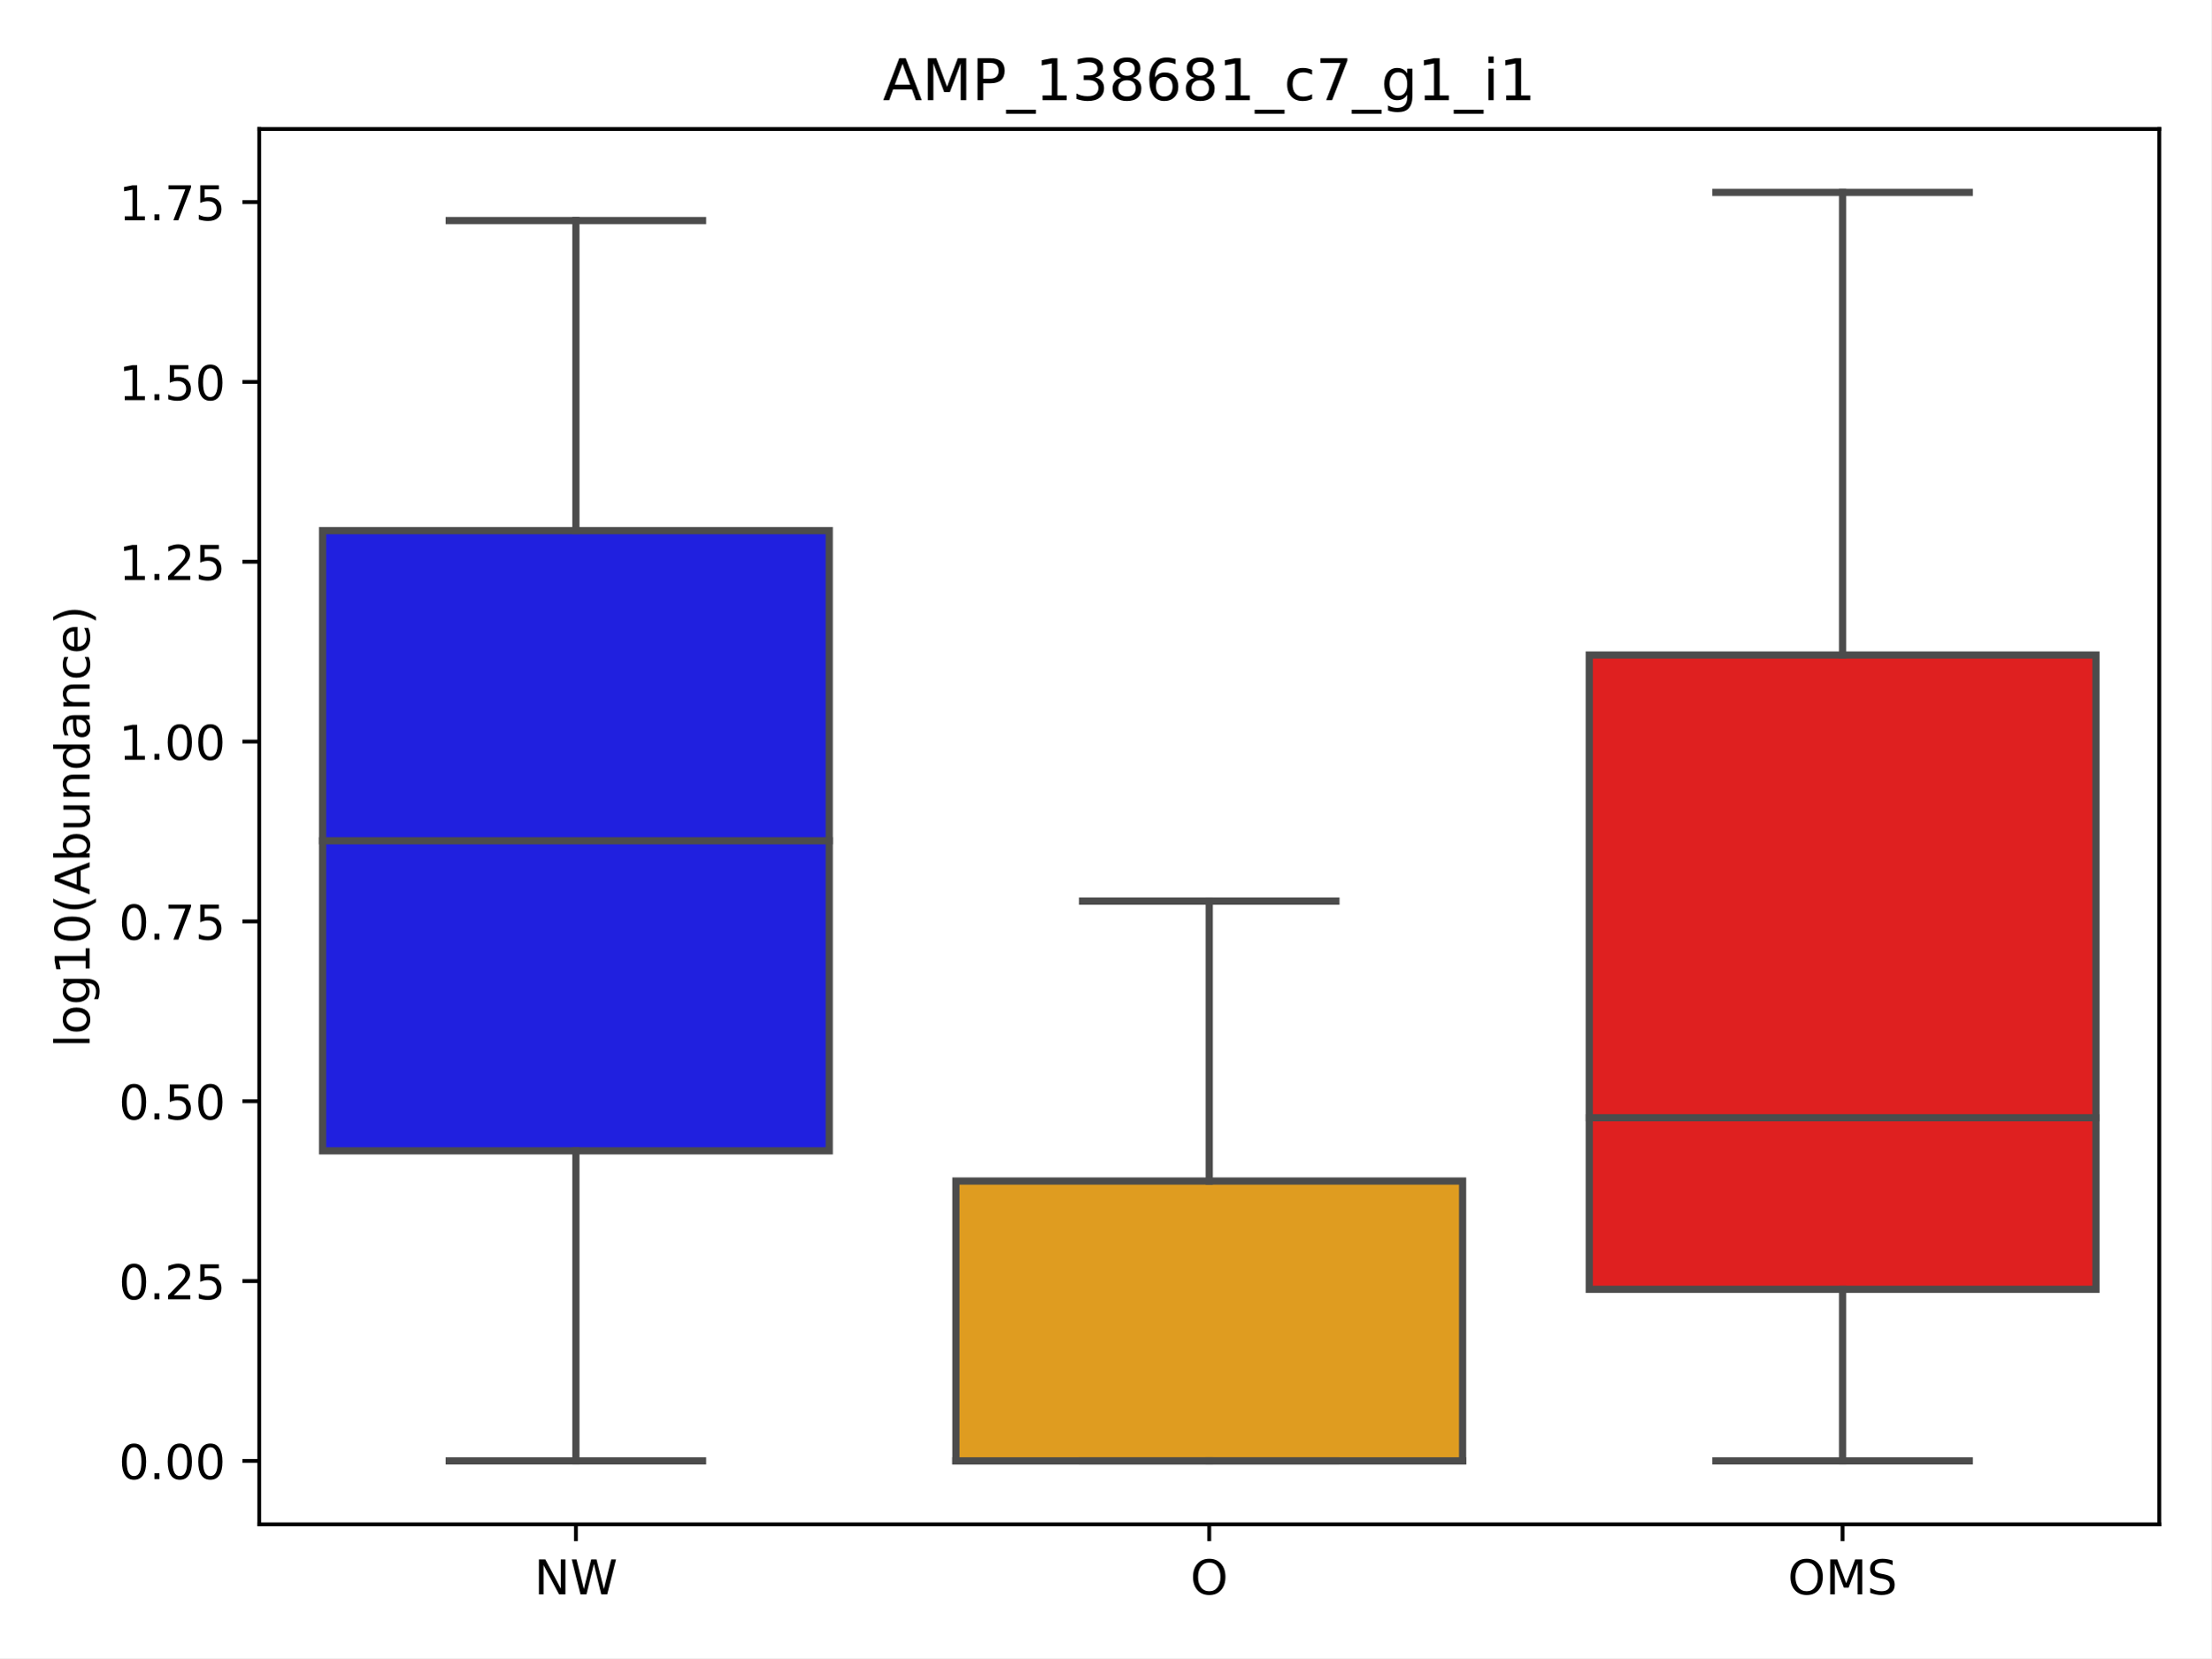
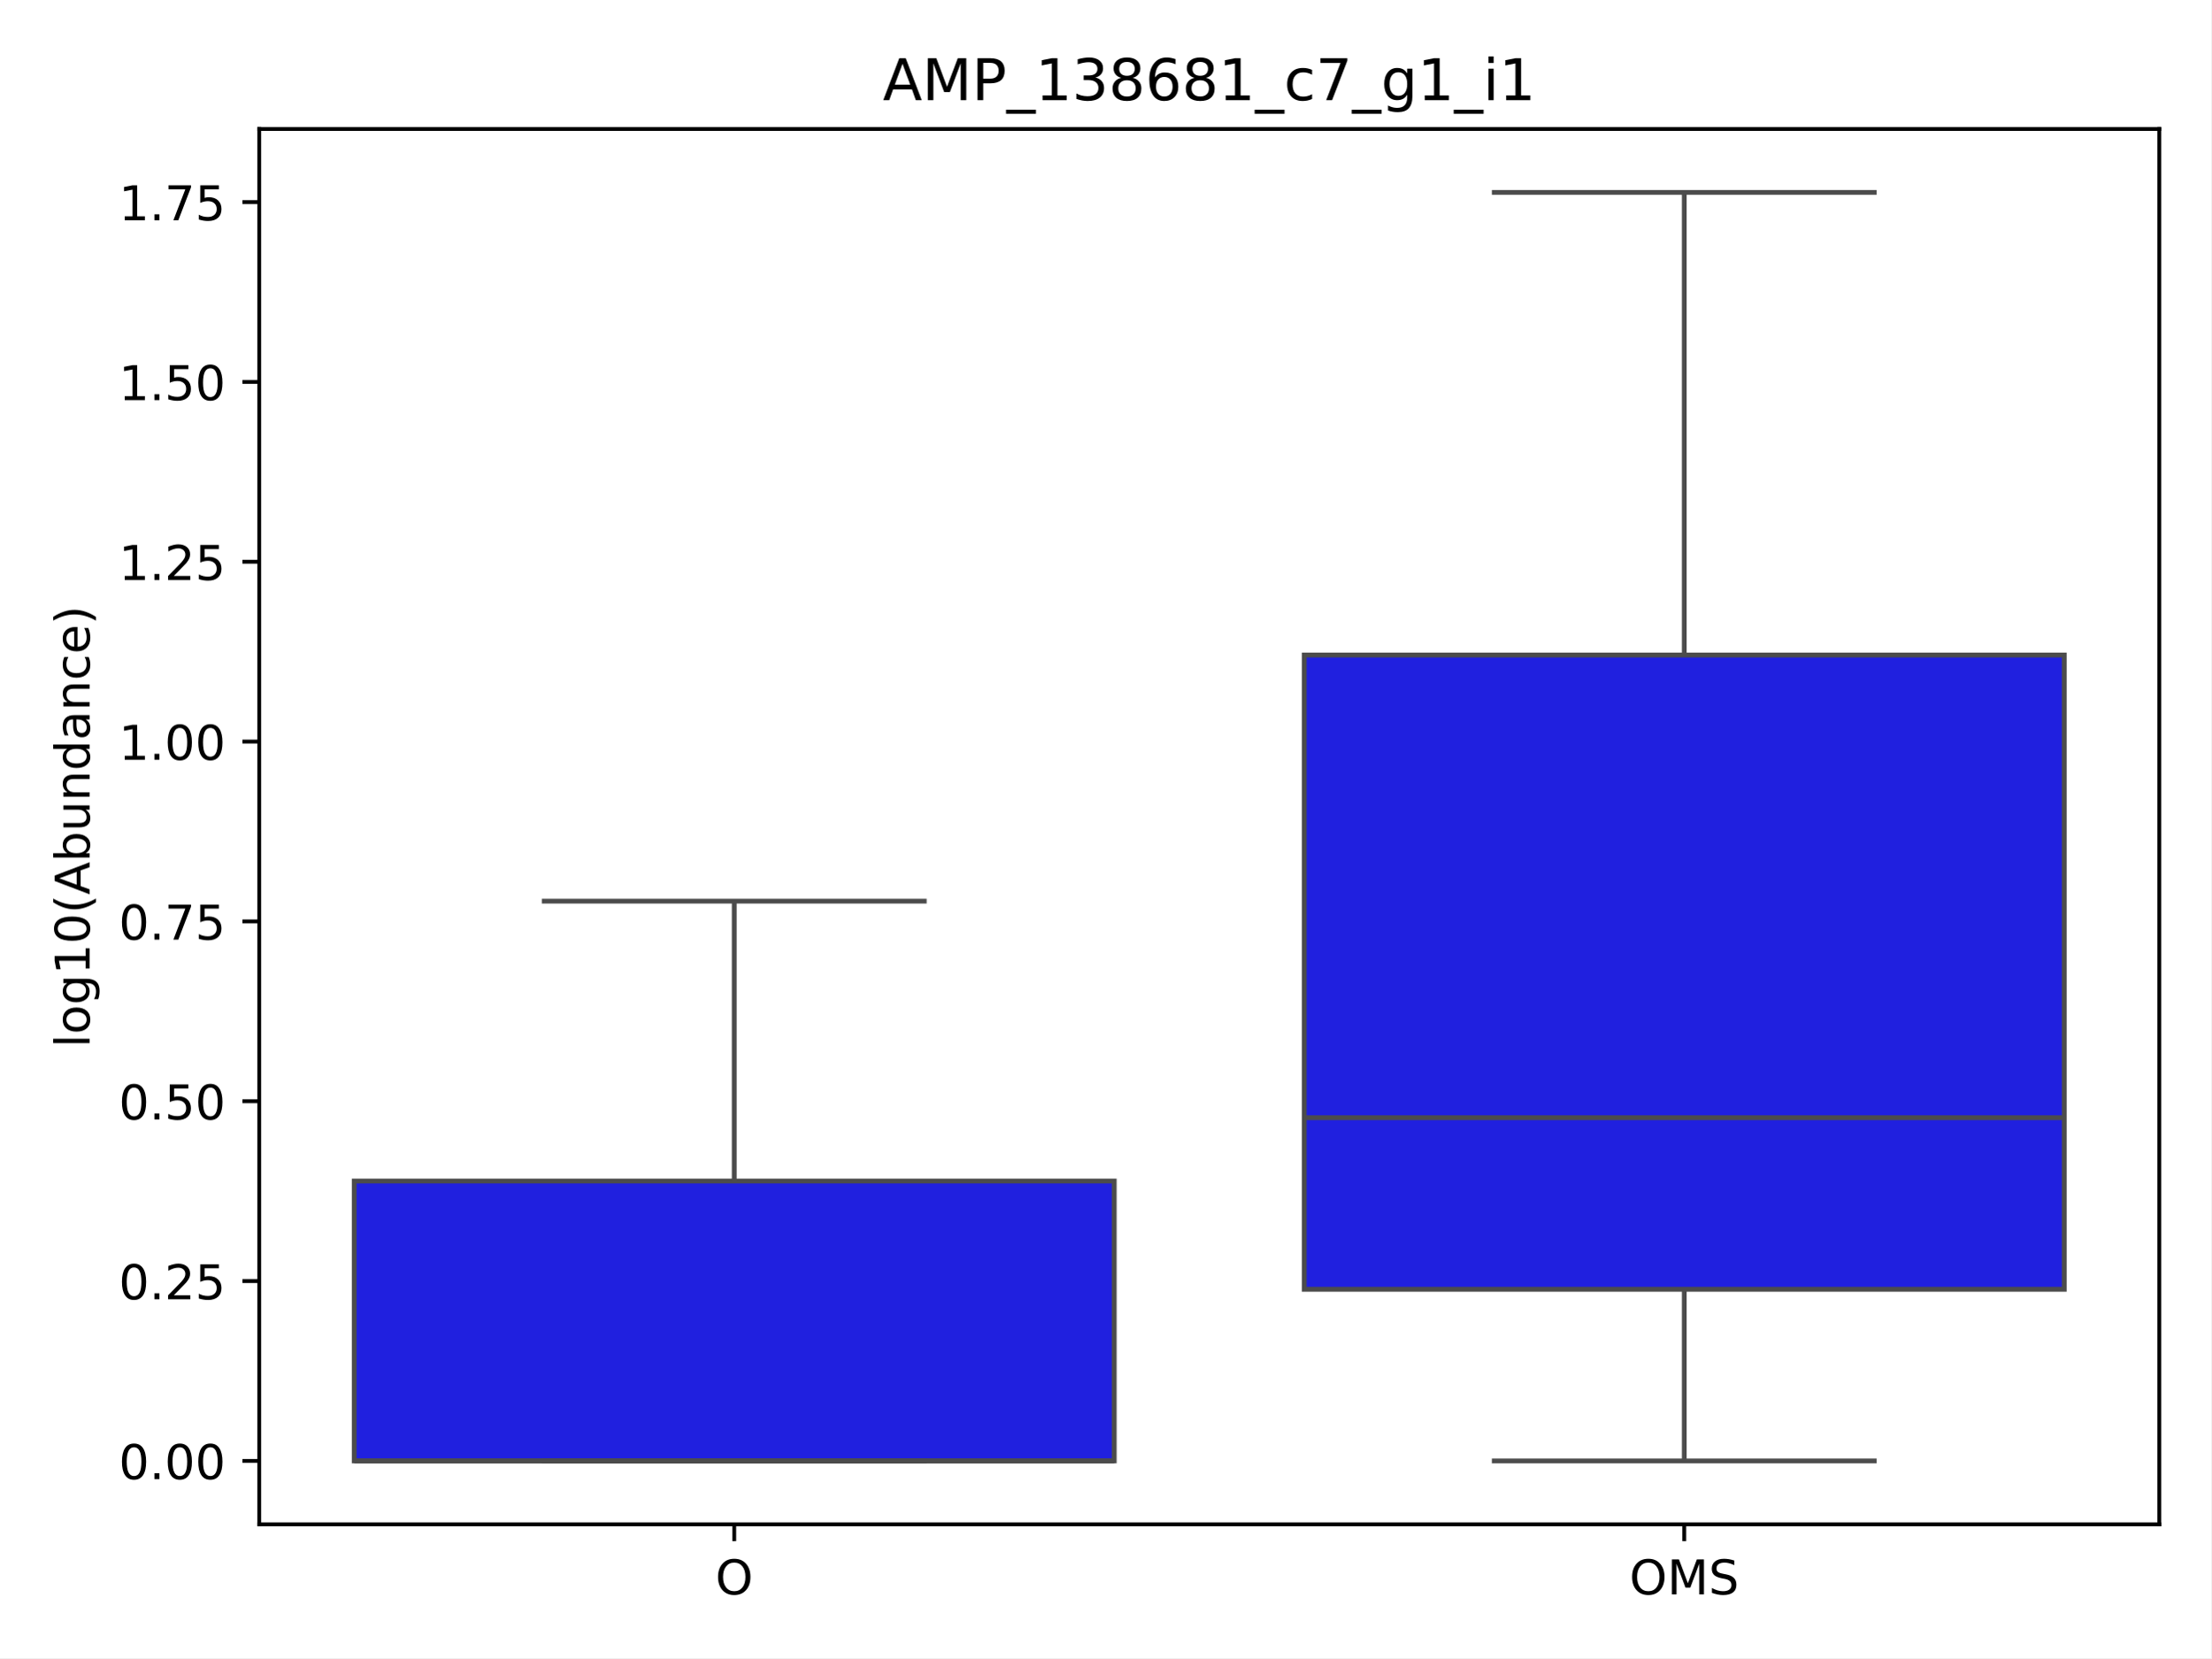
<svg xmlns="http://www.w3.org/2000/svg" xmlns:xlink="http://www.w3.org/1999/xlink" width="460.8pt" height="345.6pt" viewBox="0 0 460.8 345.6" version="1.1">
  <defs>
    <style type="text/css">*{stroke-linejoin: round; stroke-linecap: butt}</style>
  </defs>
  <g id="figure_1">
    <g id="patch_1">
      <path d="M 0 345.6  L 460.8 345.6  L 460.8 0  L 0 0  z " style="fill: #ffffff" />
    </g>
    <g id="axes_1">
      <g id="patch_2">
        <path d="M 54.02 317.72  L 450 317.72  L 450 26.88  L 54.02 26.88  z " style="fill: #ffffff" />
      </g>
-       <g id="patch_3">
-         <path d="M 67.219 239.868  L 172.814 239.868  L 172.814 110.603  L 67.219 110.603  L 67.219 239.868  z " clip-path="url(#p991f841115)" style="fill: #2020df; stroke: #4c4c4c; stroke-width: 1.5; stroke-linejoin: miter" />
-       </g>
-       <g id="patch_4">
-         <path d="M 199.213 304.5  L 304.807 304.5  L 304.807 246.164  L 199.213 246.164  L 199.213 304.5  z " clip-path="url(#p991f841115)" style="fill: #df9c20; stroke: #4c4c4c; stroke-width: 1.5; stroke-linejoin: miter" />
-       </g>
-       <g id="patch_5">
-         <path d="M 331.206 268.731  L 436.801 268.731  L 436.801 136.531  L 331.206 136.531  L 331.206 268.731  z " clip-path="url(#p991f841115)" style="fill: #df2020; stroke: #4c4c4c; stroke-width: 1.5; stroke-linejoin: miter" />
-       </g>
      <g id="matplotlib.axis_1">
        <g id="xtick_1">
          <g id="line2d_1">
            <defs>
-               <path id="mb2ff67a73b" d="M 0 0  L 0 3.5  " style="stroke: #000000; stroke-width: 0.8" />
+               <path id="md6ec3b4d05" d="M 0 0  L 0 3.5  " style="stroke: #000000; stroke-width: 0.8" />
            </defs>
            <g>
-               <use xlink:href="#mb2ff67a73b" x="120.017" y="317.72" style="stroke: #000000; stroke-width: 0.8" />
+               <use xlink:href="#md6ec3b4d05" x="153.015" y="317.72" style="stroke: #000000; stroke-width: 0.8" />
            </g>
          </g>
          <g id="text_1">
-             <g transform="translate(111.3323 332.3184) scale(0.1 -0.1)">
-               <defs>
-                 <path id="DejaVuSans-4e" d="M 628 4666  L 1478 4666  L 3547 763  L 3547 4666  L 4159 4666  L 4159 0  L 3309 0  L 1241 3903  L 1241 0  L 628 0  L 628 4666  z " transform="scale(0.015625)" />
-                 <path id="DejaVuSans-57" d="M 213 4666  L 850 4666  L 1831 722  L 2809 4666  L 3519 4666  L 4500 722  L 5478 4666  L 6119 4666  L 4947 0  L 4153 0  L 3169 4050  L 2175 0  L 1381 0  L 213 4666  z " transform="scale(0.015625)" />
-               </defs>
-               <use xlink:href="#DejaVuSans-4e" />
-               <use xlink:href="#DejaVuSans-57" x="74.805" />
+             <g transform="translate(149.0791 332.3184) scale(0.1 -0.1)">
+               <defs>
+                 <path id="DejaVuSans-4f" d="M 2522 4238  Q 1834 4238 1429 3725  Q 1025 3213 1025 2328  Q 1025 1447 1429 934  Q 1834 422 2522 422  Q 3209 422 3611 934  Q 4013 1447 4013 2328  Q 4013 3213 3611 3725  Q 3209 4238 2522 4238  z M 2522 4750  Q 3503 4750 4090 4092  Q 4678 3434 4678 2328  Q 4678 1225 4090 567  Q 3503 -91 2522 -91  Q 1538 -91 948 565  Q 359 1222 359 2328  Q 359 3434 948 4092  Q 1538 4750 2522 4750  z " transform="scale(0.015625)" />
+               </defs>
+               <use xlink:href="#DejaVuSans-4f" />
            </g>
          </g>
        </g>
        <g id="xtick_2">
          <g id="line2d_2">
            <g>
-               <use xlink:href="#mb2ff67a73b" x="252.01" y="317.72" style="stroke: #000000; stroke-width: 0.8" />
+               <use xlink:href="#md6ec3b4d05" x="351.005" y="317.72" style="stroke: #000000; stroke-width: 0.8" />
            </g>
          </g>
          <g id="text_2">
-             <g transform="translate(248.0741 332.3184) scale(0.1 -0.1)">
-               <defs>
-                 <path id="DejaVuSans-4f" d="M 2522 4238  Q 1834 4238 1429 3725  Q 1025 3213 1025 2328  Q 1025 1447 1429 934  Q 1834 422 2522 422  Q 3209 422 3611 934  Q 4013 1447 4013 2328  Q 4013 3213 3611 3725  Q 3209 4238 2522 4238  z M 2522 4750  Q 3503 4750 4090 4092  Q 4678 3434 4678 2328  Q 4678 1225 4090 567  Q 3503 -91 2522 -91  Q 1538 -91 948 565  Q 359 1222 359 2328  Q 359 3434 948 4092  Q 1538 4750 2522 4750  z " transform="scale(0.015625)" />
-               </defs>
-               <use xlink:href="#DejaVuSans-4f" />
-             </g>
-           </g>
-         </g>
-         <g id="xtick_3">
-           <g id="line2d_3">
-             <g>
-               <use xlink:href="#mb2ff67a73b" x="384.003" y="317.72" style="stroke: #000000; stroke-width: 0.8" />
-             </g>
-           </g>
-           <g id="text_3">
-             <g transform="translate(372.5791 332.3184) scale(0.1 -0.1)">
+             <g transform="translate(339.5808 332.3184) scale(0.1 -0.1)">
              <defs>
                <path id="DejaVuSans-4d" d="M 628 4666  L 1569 4666  L 2759 1491  L 3956 4666  L 4897 4666  L 4897 0  L 4281 0  L 4281 4097  L 3078 897  L 2444 897  L 1241 4097  L 1241 0  L 628 0  L 628 4666  z " transform="scale(0.015625)" />
                <path id="DejaVuSans-53" d="M 3425 4513  L 3425 3897  Q 3066 4069 2747 4153  Q 2428 4238 2131 4238  Q 1616 4238 1336 4038  Q 1056 3838 1056 3469  Q 1056 3159 1242 3001  Q 1428 2844 1947 2747  L 2328 2669  Q 3034 2534 3370 2195  Q 3706 1856 3706 1288  Q 3706 609 3251 259  Q 2797 -91 1919 -91  Q 1588 -91 1214 -16  Q 841 59 441 206  L 441 856  Q 825 641 1194 531  Q 1563 422 1919 422  Q 2459 422 2753 634  Q 3047 847 3047 1241  Q 3047 1584 2836 1778  Q 2625 1972 2144 2069  L 1759 2144  Q 1053 2284 737 2584  Q 422 2884 422 3419  Q 422 4038 858 4394  Q 1294 4750 2059 4750  Q 2388 4750 2728 4690  Q 3069 4631 3425 4513  z " transform="scale(0.015625)" />
              </defs>
              <use xlink:href="#DejaVuSans-4f" />
              <use xlink:href="#DejaVuSans-4d" x="78.711" />
              <use xlink:href="#DejaVuSans-53" x="164.99" />
            </g>
          </g>
        </g>
      </g>
      <g id="matplotlib.axis_2">
        <g id="ytick_1">
-           <g id="line2d_4">
+           <g id="line2d_3">
            <defs>
-               <path id="m692f652c7c" d="M 0 0  L -3.5 0  " style="stroke: #000000; stroke-width: 0.8" />
+               <path id="m709aa5529e" d="M 0 0  L -3.5 0  " style="stroke: #000000; stroke-width: 0.8" />
            </defs>
            <g>
-               <use xlink:href="#m692f652c7c" x="54.02" y="304.5" style="stroke: #000000; stroke-width: 0.8" />
-             </g>
-           </g>
-           <g id="text_4">
+               <use xlink:href="#m709aa5529e" x="54.02" y="304.5" style="stroke: #000000; stroke-width: 0.8" />
+             </g>
+           </g>
+           <g id="text_3">
            <g transform="translate(24.75437 308.2992) scale(0.1 -0.1)">
              <defs>
                <path id="DejaVuSans-30" d="M 2034 4250  Q 1547 4250 1301 3770  Q 1056 3291 1056 2328  Q 1056 1369 1301 889  Q 1547 409 2034 409  Q 2525 409 2770 889  Q 3016 1369 3016 2328  Q 3016 3291 2770 3770  Q 2525 4250 2034 4250  z M 2034 4750  Q 2819 4750 3233 4129  Q 3647 3509 3647 2328  Q 3647 1150 3233 529  Q 2819 -91 2034 -91  Q 1250 -91 836 529  Q 422 1150 422 2328  Q 422 3509 836 4129  Q 1250 4750 2034 4750  z " transform="scale(0.015625)" />
                <path id="DejaVuSans-2e" d="M 684 794  L 1344 794  L 1344 0  L 684 0  L 684 794  z " transform="scale(0.015625)" />
              </defs>
              <use xlink:href="#DejaVuSans-30" />
              <use xlink:href="#DejaVuSans-2e" x="63.623" />
              <use xlink:href="#DejaVuSans-30" x="95.41" />
              <use xlink:href="#DejaVuSans-30" x="159.033" />
            </g>
          </g>
        </g>
        <g id="ytick_2">
-           <g id="line2d_5">
-             <g>
-               <use xlink:href="#m692f652c7c" x="54.02" y="267.016" style="stroke: #000000; stroke-width: 0.8" />
-             </g>
-           </g>
-           <g id="text_5">
+           <g id="line2d_4">
+             <g>
+               <use xlink:href="#m709aa5529e" x="54.02" y="267.016" style="stroke: #000000; stroke-width: 0.8" />
+             </g>
+           </g>
+           <g id="text_4">
            <g transform="translate(24.75437 270.8154) scale(0.1 -0.1)">
              <defs>
                <path id="DejaVuSans-32" d="M 1228 531  L 3431 531  L 3431 0  L 469 0  L 469 531  Q 828 903 1448 1529  Q 2069 2156 2228 2338  Q 2531 2678 2651 2914  Q 2772 3150 2772 3378  Q 2772 3750 2511 3984  Q 2250 4219 1831 4219  Q 1534 4219 1204 4116  Q 875 4013 500 3803  L 500 4441  Q 881 4594 1212 4672  Q 1544 4750 1819 4750  Q 2544 4750 2975 4387  Q 3406 4025 3406 3419  Q 3406 3131 3298 2873  Q 3191 2616 2906 2266  Q 2828 2175 2409 1742  Q 1991 1309 1228 531  z " transform="scale(0.015625)" />
                <path id="DejaVuSans-35" d="M 691 4666  L 3169 4666  L 3169 4134  L 1269 4134  L 1269 2991  Q 1406 3038 1543 3061  Q 1681 3084 1819 3084  Q 2600 3084 3056 2656  Q 3513 2228 3513 1497  Q 3513 744 3044 326  Q 2575 -91 1722 -91  Q 1428 -91 1123 -41  Q 819 9 494 109  L 494 744  Q 775 591 1075 516  Q 1375 441 1709 441  Q 2250 441 2565 725  Q 2881 1009 2881 1497  Q 2881 1984 2565 2268  Q 2250 2553 1709 2553  Q 1456 2553 1204 2497  Q 953 2441 691 2322  L 691 4666  z " transform="scale(0.015625)" />
              </defs>
              <use xlink:href="#DejaVuSans-30" />
              <use xlink:href="#DejaVuSans-2e" x="63.623" />
              <use xlink:href="#DejaVuSans-32" x="95.41" />
              <use xlink:href="#DejaVuSans-35" x="159.033" />
            </g>
          </g>
        </g>
        <g id="ytick_3">
-           <g id="line2d_6">
-             <g>
-               <use xlink:href="#m692f652c7c" x="54.02" y="229.532" style="stroke: #000000; stroke-width: 0.8" />
-             </g>
-           </g>
-           <g id="text_6">
+           <g id="line2d_5">
+             <g>
+               <use xlink:href="#m709aa5529e" x="54.02" y="229.532" style="stroke: #000000; stroke-width: 0.8" />
+             </g>
+           </g>
+           <g id="text_5">
            <g transform="translate(24.75437 233.3316) scale(0.1 -0.1)">
              <use xlink:href="#DejaVuSans-30" />
              <use xlink:href="#DejaVuSans-2e" x="63.623" />
              <use xlink:href="#DejaVuSans-35" x="95.41" />
              <use xlink:href="#DejaVuSans-30" x="159.033" />
            </g>
          </g>
        </g>
        <g id="ytick_4">
-           <g id="line2d_7">
-             <g>
-               <use xlink:href="#m692f652c7c" x="54.02" y="192.049" style="stroke: #000000; stroke-width: 0.8" />
-             </g>
-           </g>
-           <g id="text_7">
+           <g id="line2d_6">
+             <g>
+               <use xlink:href="#m709aa5529e" x="54.02" y="192.049" style="stroke: #000000; stroke-width: 0.8" />
+             </g>
+           </g>
+           <g id="text_6">
            <g transform="translate(24.75437 195.8478) scale(0.1 -0.1)">
              <defs>
                <path id="DejaVuSans-37" d="M 525 4666  L 3525 4666  L 3525 4397  L 1831 0  L 1172 0  L 2766 4134  L 525 4134  L 525 4666  z " transform="scale(0.015625)" />
              </defs>
              <use xlink:href="#DejaVuSans-30" />
              <use xlink:href="#DejaVuSans-2e" x="63.623" />
              <use xlink:href="#DejaVuSans-37" x="95.41" />
              <use xlink:href="#DejaVuSans-35" x="159.033" />
            </g>
          </g>
        </g>
        <g id="ytick_5">
-           <g id="line2d_8">
-             <g>
-               <use xlink:href="#m692f652c7c" x="54.02" y="154.565" style="stroke: #000000; stroke-width: 0.8" />
-             </g>
-           </g>
-           <g id="text_8">
+           <g id="line2d_7">
+             <g>
+               <use xlink:href="#m709aa5529e" x="54.02" y="154.565" style="stroke: #000000; stroke-width: 0.8" />
+             </g>
+           </g>
+           <g id="text_7">
            <g transform="translate(24.75437 158.364) scale(0.1 -0.1)">
              <defs>
                <path id="DejaVuSans-31" d="M 794 531  L 1825 531  L 1825 4091  L 703 3866  L 703 4441  L 1819 4666  L 2450 4666  L 2450 531  L 3481 531  L 3481 0  L 794 0  L 794 531  z " transform="scale(0.015625)" />
              </defs>
              <use xlink:href="#DejaVuSans-31" />
              <use xlink:href="#DejaVuSans-2e" x="63.623" />
              <use xlink:href="#DejaVuSans-30" x="95.41" />
              <use xlink:href="#DejaVuSans-30" x="159.033" />
            </g>
          </g>
        </g>
        <g id="ytick_6">
-           <g id="line2d_9">
-             <g>
-               <use xlink:href="#m692f652c7c" x="54.02" y="117.081" style="stroke: #000000; stroke-width: 0.8" />
-             </g>
-           </g>
-           <g id="text_9">
+           <g id="line2d_8">
+             <g>
+               <use xlink:href="#m709aa5529e" x="54.02" y="117.081" style="stroke: #000000; stroke-width: 0.8" />
+             </g>
+           </g>
+           <g id="text_8">
            <g transform="translate(24.75437 120.8802) scale(0.1 -0.1)">
              <use xlink:href="#DejaVuSans-31" />
              <use xlink:href="#DejaVuSans-2e" x="63.623" />
              <use xlink:href="#DejaVuSans-32" x="95.41" />
              <use xlink:href="#DejaVuSans-35" x="159.033" />
            </g>
          </g>
        </g>
        <g id="ytick_7">
-           <g id="line2d_10">
-             <g>
-               <use xlink:href="#m692f652c7c" x="54.02" y="79.597" style="stroke: #000000; stroke-width: 0.8" />
-             </g>
-           </g>
-           <g id="text_10">
+           <g id="line2d_9">
+             <g>
+               <use xlink:href="#m709aa5529e" x="54.02" y="79.597" style="stroke: #000000; stroke-width: 0.8" />
+             </g>
+           </g>
+           <g id="text_9">
            <g transform="translate(24.75437 83.39636) scale(0.1 -0.1)">
              <use xlink:href="#DejaVuSans-31" />
              <use xlink:href="#DejaVuSans-2e" x="63.623" />
              <use xlink:href="#DejaVuSans-35" x="95.41" />
              <use xlink:href="#DejaVuSans-30" x="159.033" />
            </g>
          </g>
        </g>
        <g id="ytick_8">
-           <g id="line2d_11">
-             <g>
-               <use xlink:href="#m692f652c7c" x="54.02" y="42.113" style="stroke: #000000; stroke-width: 0.8" />
-             </g>
-           </g>
-           <g id="text_11">
+           <g id="line2d_10">
+             <g>
+               <use xlink:href="#m709aa5529e" x="54.02" y="42.113" style="stroke: #000000; stroke-width: 0.8" />
+             </g>
+           </g>
+           <g id="text_10">
            <g transform="translate(24.75437 45.91255) scale(0.1 -0.1)">
              <use xlink:href="#DejaVuSans-31" />
              <use xlink:href="#DejaVuSans-2e" x="63.623" />
              <use xlink:href="#DejaVuSans-37" x="95.41" />
              <use xlink:href="#DejaVuSans-35" x="159.033" />
            </g>
          </g>
        </g>
-         <g id="text_12">
+         <g id="text_11">
          <g transform="translate(18.67469 218.3516) rotate(-90) scale(0.1 -0.1)">
            <defs>
              <path id="DejaVuSans-6c" d="M 603 4863  L 1178 4863  L 1178 0  L 603 0  L 603 4863  z " transform="scale(0.015625)" />
              <path id="DejaVuSans-6f" d="M 1959 3097  Q 1497 3097 1228 2736  Q 959 2375 959 1747  Q 959 1119 1226 758  Q 1494 397 1959 397  Q 2419 397 2687 759  Q 2956 1122 2956 1747  Q 2956 2369 2687 2733  Q 2419 3097 1959 3097  z M 1959 3584  Q 2709 3584 3137 3096  Q 3566 2609 3566 1747  Q 3566 888 3137 398  Q 2709 -91 1959 -91  Q 1206 -91 779 398  Q 353 888 353 1747  Q 353 2609 779 3096  Q 1206 3584 1959 3584  z " transform="scale(0.015625)" />
              <path id="DejaVuSans-67" d="M 2906 1791  Q 2906 2416 2648 2759  Q 2391 3103 1925 3103  Q 1463 3103 1205 2759  Q 947 2416 947 1791  Q 947 1169 1205 825  Q 1463 481 1925 481  Q 2391 481 2648 825  Q 2906 1169 2906 1791  z M 3481 434  Q 3481 -459 3084 -895  Q 2688 -1331 1869 -1331  Q 1566 -1331 1297 -1286  Q 1028 -1241 775 -1147  L 775 -588  Q 1028 -725 1275 -790  Q 1522 -856 1778 -856  Q 2344 -856 2625 -561  Q 2906 -266 2906 331  L 2906 616  Q 2728 306 2450 153  Q 2172 0 1784 0  Q 1141 0 747 490  Q 353 981 353 1791  Q 353 2603 747 3093  Q 1141 3584 1784 3584  Q 2172 3584 2450 3431  Q 2728 3278 2906 2969  L 2906 3500  L 3481 3500  L 3481 434  z " transform="scale(0.015625)" />
              <path id="DejaVuSans-28" d="M 1984 4856  Q 1566 4138 1362 3434  Q 1159 2731 1159 2009  Q 1159 1288 1364 580  Q 1569 -128 1984 -844  L 1484 -844  Q 1016 -109 783 600  Q 550 1309 550 2009  Q 550 2706 781 3412  Q 1013 4119 1484 4856  L 1984 4856  z " transform="scale(0.015625)" />
              <path id="DejaVuSans-41" d="M 2188 4044  L 1331 1722  L 3047 1722  L 2188 4044  z M 1831 4666  L 2547 4666  L 4325 0  L 3669 0  L 3244 1197  L 1141 1197  L 716 0  L 50 0  L 1831 4666  z " transform="scale(0.015625)" />
              <path id="DejaVuSans-62" d="M 3116 1747  Q 3116 2381 2855 2742  Q 2594 3103 2138 3103  Q 1681 3103 1420 2742  Q 1159 2381 1159 1747  Q 1159 1113 1420 752  Q 1681 391 2138 391  Q 2594 391 2855 752  Q 3116 1113 3116 1747  z M 1159 2969  Q 1341 3281 1617 3432  Q 1894 3584 2278 3584  Q 2916 3584 3314 3078  Q 3713 2572 3713 1747  Q 3713 922 3314 415  Q 2916 -91 2278 -91  Q 1894 -91 1617 61  Q 1341 213 1159 525  L 1159 0  L 581 0  L 581 4863  L 1159 4863  L 1159 2969  z " transform="scale(0.015625)" />
              <path id="DejaVuSans-75" d="M 544 1381  L 544 3500  L 1119 3500  L 1119 1403  Q 1119 906 1312 657  Q 1506 409 1894 409  Q 2359 409 2629 706  Q 2900 1003 2900 1516  L 2900 3500  L 3475 3500  L 3475 0  L 2900 0  L 2900 538  Q 2691 219 2414 64  Q 2138 -91 1772 -91  Q 1169 -91 856 284  Q 544 659 544 1381  z M 1991 3584  L 1991 3584  z " transform="scale(0.015625)" />
              <path id="DejaVuSans-6e" d="M 3513 2113  L 3513 0  L 2938 0  L 2938 2094  Q 2938 2591 2744 2837  Q 2550 3084 2163 3084  Q 1697 3084 1428 2787  Q 1159 2491 1159 1978  L 1159 0  L 581 0  L 581 3500  L 1159 3500  L 1159 2956  Q 1366 3272 1645 3428  Q 1925 3584 2291 3584  Q 2894 3584 3203 3211  Q 3513 2838 3513 2113  z " transform="scale(0.015625)" />
              <path id="DejaVuSans-64" d="M 2906 2969  L 2906 4863  L 3481 4863  L 3481 0  L 2906 0  L 2906 525  Q 2725 213 2448 61  Q 2172 -91 1784 -91  Q 1150 -91 751 415  Q 353 922 353 1747  Q 353 2572 751 3078  Q 1150 3584 1784 3584  Q 2172 3584 2448 3432  Q 2725 3281 2906 2969  z M 947 1747  Q 947 1113 1208 752  Q 1469 391 1925 391  Q 2381 391 2643 752  Q 2906 1113 2906 1747  Q 2906 2381 2643 2742  Q 2381 3103 1925 3103  Q 1469 3103 1208 2742  Q 947 2381 947 1747  z " transform="scale(0.015625)" />
              <path id="DejaVuSans-61" d="M 2194 1759  Q 1497 1759 1228 1600  Q 959 1441 959 1056  Q 959 750 1161 570  Q 1363 391 1709 391  Q 2188 391 2477 730  Q 2766 1069 2766 1631  L 2766 1759  L 2194 1759  z M 3341 1997  L 3341 0  L 2766 0  L 2766 531  Q 2569 213 2275 61  Q 1981 -91 1556 -91  Q 1019 -91 701 211  Q 384 513 384 1019  Q 384 1609 779 1909  Q 1175 2209 1959 2209  L 2766 2209  L 2766 2266  Q 2766 2663 2505 2880  Q 2244 3097 1772 3097  Q 1472 3097 1187 3025  Q 903 2953 641 2809  L 641 3341  Q 956 3463 1253 3523  Q 1550 3584 1831 3584  Q 2591 3584 2966 3190  Q 3341 2797 3341 1997  z " transform="scale(0.015625)" />
              <path id="DejaVuSans-63" d="M 3122 3366  L 3122 2828  Q 2878 2963 2633 3030  Q 2388 3097 2138 3097  Q 1578 3097 1268 2742  Q 959 2388 959 1747  Q 959 1106 1268 751  Q 1578 397 2138 397  Q 2388 397 2633 464  Q 2878 531 3122 666  L 3122 134  Q 2881 22 2623 -34  Q 2366 -91 2075 -91  Q 1284 -91 818 406  Q 353 903 353 1747  Q 353 2603 823 3093  Q 1294 3584 2113 3584  Q 2378 3584 2631 3529  Q 2884 3475 3122 3366  z " transform="scale(0.015625)" />
              <path id="DejaVuSans-65" d="M 3597 1894  L 3597 1613  L 953 1613  Q 991 1019 1311 708  Q 1631 397 2203 397  Q 2534 397 2845 478  Q 3156 559 3463 722  L 3463 178  Q 3153 47 2828 -22  Q 2503 -91 2169 -91  Q 1331 -91 842 396  Q 353 884 353 1716  Q 353 2575 817 3079  Q 1281 3584 2069 3584  Q 2775 3584 3186 3129  Q 3597 2675 3597 1894  z M 3022 2063  Q 3016 2534 2758 2815  Q 2500 3097 2075 3097  Q 1594 3097 1305 2825  Q 1016 2553 972 2059  L 3022 2063  z " transform="scale(0.015625)" />
              <path id="DejaVuSans-29" d="M 513 4856  L 1013 4856  Q 1481 4119 1714 3412  Q 1947 2706 1947 2009  Q 1947 1309 1714 600  Q 1481 -109 1013 -844  L 513 -844  Q 928 -128 1133 580  Q 1338 1288 1338 2009  Q 1338 2731 1133 3434  Q 928 4138 513 4856  z " transform="scale(0.015625)" />
            </defs>
            <use xlink:href="#DejaVuSans-6c" />
            <use xlink:href="#DejaVuSans-6f" x="27.783" />
            <use xlink:href="#DejaVuSans-67" x="88.965" />
            <use xlink:href="#DejaVuSans-31" x="152.441" />
            <use xlink:href="#DejaVuSans-30" x="216.064" />
            <use xlink:href="#DejaVuSans-28" x="279.688" />
            <use xlink:href="#DejaVuSans-41" x="318.701" />
            <use xlink:href="#DejaVuSans-62" x="387.109" />
            <use xlink:href="#DejaVuSans-75" x="450.586" />
            <use xlink:href="#DejaVuSans-6e" x="513.965" />
            <use xlink:href="#DejaVuSans-64" x="577.344" />
            <use xlink:href="#DejaVuSans-61" x="640.82" />
            <use xlink:href="#DejaVuSans-6e" x="702.1" />
            <use xlink:href="#DejaVuSans-63" x="765.479" />
            <use xlink:href="#DejaVuSans-65" x="820.459" />
            <use xlink:href="#DejaVuSans-29" x="881.982" />
          </g>
        </g>
      </g>
+       <g id="patch_3">
+         <path d="M 73.819 304.5  L 232.211 304.5  L 232.211 246.164  L 73.819 246.164  L 73.819 304.5  z " clip-path="url(#pd93ee5c0d5)" style="fill: #2020df; stroke: #4c4c4c; stroke-linejoin: miter" />
+       </g>
+       <g id="line2d_11">
+         <path d="M 153.015 304.5  L 153.015 304.5  " clip-path="url(#pd93ee5c0d5)" style="fill: none; stroke: #4c4c4c" />
+       </g>
      <g id="line2d_12">
-         <path d="M 120.017 239.868  L 120.017 304.5  " clip-path="url(#p991f841115)" style="fill: none; stroke: #4c4c4c; stroke-width: 1.5; stroke-linecap: square" />
+         <path d="M 153.015 246.164  L 153.015 187.828  " clip-path="url(#pd93ee5c0d5)" style="fill: none; stroke: #4c4c4c" />
      </g>
      <g id="line2d_13">
-         <path d="M 120.017 110.603  L 120.017 45.97  " clip-path="url(#p991f841115)" style="fill: none; stroke: #4c4c4c; stroke-width: 1.5; stroke-linecap: square" />
+         <path d="M 113.417 304.5  L 192.613 304.5  " clip-path="url(#pd93ee5c0d5)" style="fill: none; stroke: #4c4c4c; stroke-linecap: square" />
      </g>
      <g id="line2d_14">
-         <path d="M 93.618 304.5  L 146.415 304.5  " clip-path="url(#p991f841115)" style="fill: none; stroke: #4c4c4c; stroke-width: 1.5; stroke-linecap: square" />
-       </g>
-       <g id="line2d_15">
-         <path d="M 93.618 45.97  L 146.415 45.97  " clip-path="url(#p991f841115)" style="fill: none; stroke: #4c4c4c; stroke-width: 1.5; stroke-linecap: square" />
-       </g>
-       <g id="line2d_16" />
+         <path d="M 113.417 187.828  L 192.613 187.828  " clip-path="url(#pd93ee5c0d5)" style="fill: none; stroke: #4c4c4c; stroke-linecap: square" />
+       </g>
+       <g id="line2d_15" />
+       <g id="patch_4">
+         <path d="M 271.809 268.731  L 430.201 268.731  L 430.201 136.531  L 271.809 136.531  L 271.809 268.731  z " clip-path="url(#pd93ee5c0d5)" style="fill: #2020df; stroke: #4c4c4c; stroke-linejoin: miter" />
+       </g>
+       <g id="line2d_16">
+         <path d="M 351.005 268.731  L 351.005 304.5  " clip-path="url(#pd93ee5c0d5)" style="fill: none; stroke: #4c4c4c" />
+       </g>
      <g id="line2d_17">
-         <path d="M 252.01 304.5  L 252.01 304.5  " clip-path="url(#p991f841115)" style="fill: none; stroke: #4c4c4c; stroke-width: 1.5; stroke-linecap: square" />
+         <path d="M 351.005 136.531  L 351.005 40.1  " clip-path="url(#pd93ee5c0d5)" style="fill: none; stroke: #4c4c4c" />
      </g>
      <g id="line2d_18">
-         <path d="M 252.01 246.164  L 252.01 187.828  " clip-path="url(#p991f841115)" style="fill: none; stroke: #4c4c4c; stroke-width: 1.5; stroke-linecap: square" />
+         <path d="M 311.407 304.5  L 390.603 304.5  " clip-path="url(#pd93ee5c0d5)" style="fill: none; stroke: #4c4c4c; stroke-linecap: square" />
      </g>
      <g id="line2d_19">
-         <path d="M 225.611 304.5  L 278.409 304.5  " clip-path="url(#p991f841115)" style="fill: none; stroke: #4c4c4c; stroke-width: 1.5; stroke-linecap: square" />
-       </g>
-       <g id="line2d_20">
-         <path d="M 225.611 187.828  L 278.409 187.828  " clip-path="url(#p991f841115)" style="fill: none; stroke: #4c4c4c; stroke-width: 1.5; stroke-linecap: square" />
-       </g>
-       <g id="line2d_21" />
+         <path d="M 311.407 40.1  L 390.603 40.1  " clip-path="url(#pd93ee5c0d5)" style="fill: none; stroke: #4c4c4c; stroke-linecap: square" />
+       </g>
+       <g id="line2d_20" />
+       <g id="line2d_21">
+         <path d="M 73.819 304.5  L 232.211 304.5  " clip-path="url(#pd93ee5c0d5)" style="fill: none; stroke: #4c4c4c" />
+       </g>
      <g id="line2d_22">
-         <path d="M 384.003 268.731  L 384.003 304.5  " clip-path="url(#p991f841115)" style="fill: none; stroke: #4c4c4c; stroke-width: 1.5; stroke-linecap: square" />
-       </g>
-       <g id="line2d_23">
-         <path d="M 384.003 136.531  L 384.003 40.1  " clip-path="url(#p991f841115)" style="fill: none; stroke: #4c4c4c; stroke-width: 1.5; stroke-linecap: square" />
-       </g>
-       <g id="line2d_24">
-         <path d="M 357.605 304.5  L 410.402 304.5  " clip-path="url(#p991f841115)" style="fill: none; stroke: #4c4c4c; stroke-width: 1.5; stroke-linecap: square" />
-       </g>
-       <g id="line2d_25">
-         <path d="M 357.605 40.1  L 410.402 40.1  " clip-path="url(#p991f841115)" style="fill: none; stroke: #4c4c4c; stroke-width: 1.5; stroke-linecap: square" />
-       </g>
-       <g id="line2d_26" />
-       <g id="line2d_27">
-         <path d="M 67.219 175.235  L 172.814 175.235  " clip-path="url(#p991f841115)" style="fill: none; stroke: #4c4c4c; stroke-width: 1.5; stroke-linecap: square" />
-       </g>
-       <g id="line2d_28">
-         <path d="M 199.213 304.5  L 304.807 304.5  " clip-path="url(#p991f841115)" style="fill: none; stroke: #4c4c4c; stroke-width: 1.5; stroke-linecap: square" />
-       </g>
-       <g id="line2d_29">
-         <path d="M 331.206 232.963  L 436.801 232.963  " clip-path="url(#p991f841115)" style="fill: none; stroke: #4c4c4c; stroke-width: 1.5; stroke-linecap: square" />
+         <path d="M 271.809 232.963  L 430.201 232.963  " clip-path="url(#pd93ee5c0d5)" style="fill: none; stroke: #4c4c4c" />
+       </g>
+       <g id="patch_5">
+         <path d="M 54.02 317.72  L 54.02 26.88  " style="fill: none; stroke: #000000; stroke-width: 0.8; stroke-linejoin: miter; stroke-linecap: square" />
      </g>
      <g id="patch_6">
-         <path d="M 54.02 317.72  L 54.02 26.88  " style="fill: none; stroke: #000000; stroke-width: 0.8; stroke-linejoin: miter; stroke-linecap: square" />
+         <path d="M 450 317.72  L 450 26.88  " style="fill: none; stroke: #000000; stroke-width: 0.8; stroke-linejoin: miter; stroke-linecap: square" />
      </g>
      <g id="patch_7">
-         <path d="M 450 317.72  L 450 26.88  " style="fill: none; stroke: #000000; stroke-width: 0.8; stroke-linejoin: miter; stroke-linecap: square" />
+         <path d="M 54.02 317.72  L 450 317.72  " style="fill: none; stroke: #000000; stroke-width: 0.8; stroke-linejoin: miter; stroke-linecap: square" />
      </g>
      <g id="patch_8">
-         <path d="M 54.02 317.72  L 450 317.72  " style="fill: none; stroke: #000000; stroke-width: 0.8; stroke-linejoin: miter; stroke-linecap: square" />
-       </g>
-       <g id="patch_9">
        <path d="M 54.02 26.88  L 450 26.88  " style="fill: none; stroke: #000000; stroke-width: 0.8; stroke-linejoin: miter; stroke-linecap: square" />
      </g>
-       <g id="text_13">
+       <g id="text_12">
        <g transform="translate(183.9784 20.88) scale(0.12 -0.12)">
          <defs>
            <path id="DejaVuSans-50" d="M 1259 4147  L 1259 2394  L 2053 2394  Q 2494 2394 2734 2622  Q 2975 2850 2975 3272  Q 2975 3691 2734 3919  Q 2494 4147 2053 4147  L 1259 4147  z M 628 4666  L 2053 4666  Q 2838 4666 3239 4311  Q 3641 3956 3641 3272  Q 3641 2581 3239 2228  Q 2838 1875 2053 1875  L 1259 1875  L 1259 0  L 628 0  L 628 4666  z " transform="scale(0.015625)" />
            <path id="DejaVuSans-5f" d="M 3263 -1063  L 3263 -1509  L -63 -1509  L -63 -1063  L 3263 -1063  z " transform="scale(0.015625)" />
            <path id="DejaVuSans-33" d="M 2597 2516  Q 3050 2419 3304 2112  Q 3559 1806 3559 1356  Q 3559 666 3084 287  Q 2609 -91 1734 -91  Q 1441 -91 1130 -33  Q 819 25 488 141  L 488 750  Q 750 597 1062 519  Q 1375 441 1716 441  Q 2309 441 2620 675  Q 2931 909 2931 1356  Q 2931 1769 2642 2001  Q 2353 2234 1838 2234  L 1294 2234  L 1294 2753  L 1863 2753  Q 2328 2753 2575 2939  Q 2822 3125 2822 3475  Q 2822 3834 2567 4026  Q 2313 4219 1838 4219  Q 1578 4219 1281 4162  Q 984 4106 628 3988  L 628 4550  Q 988 4650 1302 4700  Q 1616 4750 1894 4750  Q 2613 4750 3031 4423  Q 3450 4097 3450 3541  Q 3450 3153 3228 2886  Q 3006 2619 2597 2516  z " transform="scale(0.015625)" />
            <path id="DejaVuSans-38" d="M 2034 2216  Q 1584 2216 1326 1975  Q 1069 1734 1069 1313  Q 1069 891 1326 650  Q 1584 409 2034 409  Q 2484 409 2743 651  Q 3003 894 3003 1313  Q 3003 1734 2745 1975  Q 2488 2216 2034 2216  z M 1403 2484  Q 997 2584 770 2862  Q 544 3141 544 3541  Q 544 4100 942 4425  Q 1341 4750 2034 4750  Q 2731 4750 3128 4425  Q 3525 4100 3525 3541  Q 3525 3141 3298 2862  Q 3072 2584 2669 2484  Q 3125 2378 3379 2068  Q 3634 1759 3634 1313  Q 3634 634 3220 271  Q 2806 -91 2034 -91  Q 1263 -91 848 271  Q 434 634 434 1313  Q 434 1759 690 2068  Q 947 2378 1403 2484  z M 1172 3481  Q 1172 3119 1398 2916  Q 1625 2713 2034 2713  Q 2441 2713 2670 2916  Q 2900 3119 2900 3481  Q 2900 3844 2670 4047  Q 2441 4250 2034 4250  Q 1625 4250 1398 4047  Q 1172 3844 1172 3481  z " transform="scale(0.015625)" />
            <path id="DejaVuSans-36" d="M 2113 2584  Q 1688 2584 1439 2293  Q 1191 2003 1191 1497  Q 1191 994 1439 701  Q 1688 409 2113 409  Q 2538 409 2786 701  Q 3034 994 3034 1497  Q 3034 2003 2786 2293  Q 2538 2584 2113 2584  z M 3366 4563  L 3366 3988  Q 3128 4100 2886 4159  Q 2644 4219 2406 4219  Q 1781 4219 1451 3797  Q 1122 3375 1075 2522  Q 1259 2794 1537 2939  Q 1816 3084 2150 3084  Q 2853 3084 3261 2657  Q 3669 2231 3669 1497  Q 3669 778 3244 343  Q 2819 -91 2113 -91  Q 1303 -91 875 529  Q 447 1150 447 2328  Q 447 3434 972 4092  Q 1497 4750 2381 4750  Q 2619 4750 2861 4703  Q 3103 4656 3366 4563  z " transform="scale(0.015625)" />
            <path id="DejaVuSans-69" d="M 603 3500  L 1178 3500  L 1178 0  L 603 0  L 603 3500  z M 603 4863  L 1178 4863  L 1178 4134  L 603 4134  L 603 4863  z " transform="scale(0.015625)" />
          </defs>
          <use xlink:href="#DejaVuSans-41" />
          <use xlink:href="#DejaVuSans-4d" x="68.408" />
          <use xlink:href="#DejaVuSans-50" x="154.688" />
          <use xlink:href="#DejaVuSans-5f" x="214.99" />
          <use xlink:href="#DejaVuSans-31" x="264.99" />
          <use xlink:href="#DejaVuSans-33" x="328.613" />
          <use xlink:href="#DejaVuSans-38" x="392.236" />
          <use xlink:href="#DejaVuSans-36" x="455.859" />
          <use xlink:href="#DejaVuSans-38" x="519.482" />
          <use xlink:href="#DejaVuSans-31" x="583.105" />
          <use xlink:href="#DejaVuSans-5f" x="646.729" />
          <use xlink:href="#DejaVuSans-63" x="696.729" />
          <use xlink:href="#DejaVuSans-37" x="751.709" />
          <use xlink:href="#DejaVuSans-5f" x="815.332" />
          <use xlink:href="#DejaVuSans-67" x="865.332" />
          <use xlink:href="#DejaVuSans-31" x="928.809" />
          <use xlink:href="#DejaVuSans-5f" x="992.432" />
          <use xlink:href="#DejaVuSans-69" x="1042.432" />
          <use xlink:href="#DejaVuSans-31" x="1070.215" />
        </g>
      </g>
    </g>
  </g>
  <defs>
-     <clipPath id="p991f841115">
+     <clipPath id="pd93ee5c0d5">
      <rect x="54.02" y="26.88" width="395.98" height="290.84" />
    </clipPath>
  </defs>
</svg>
